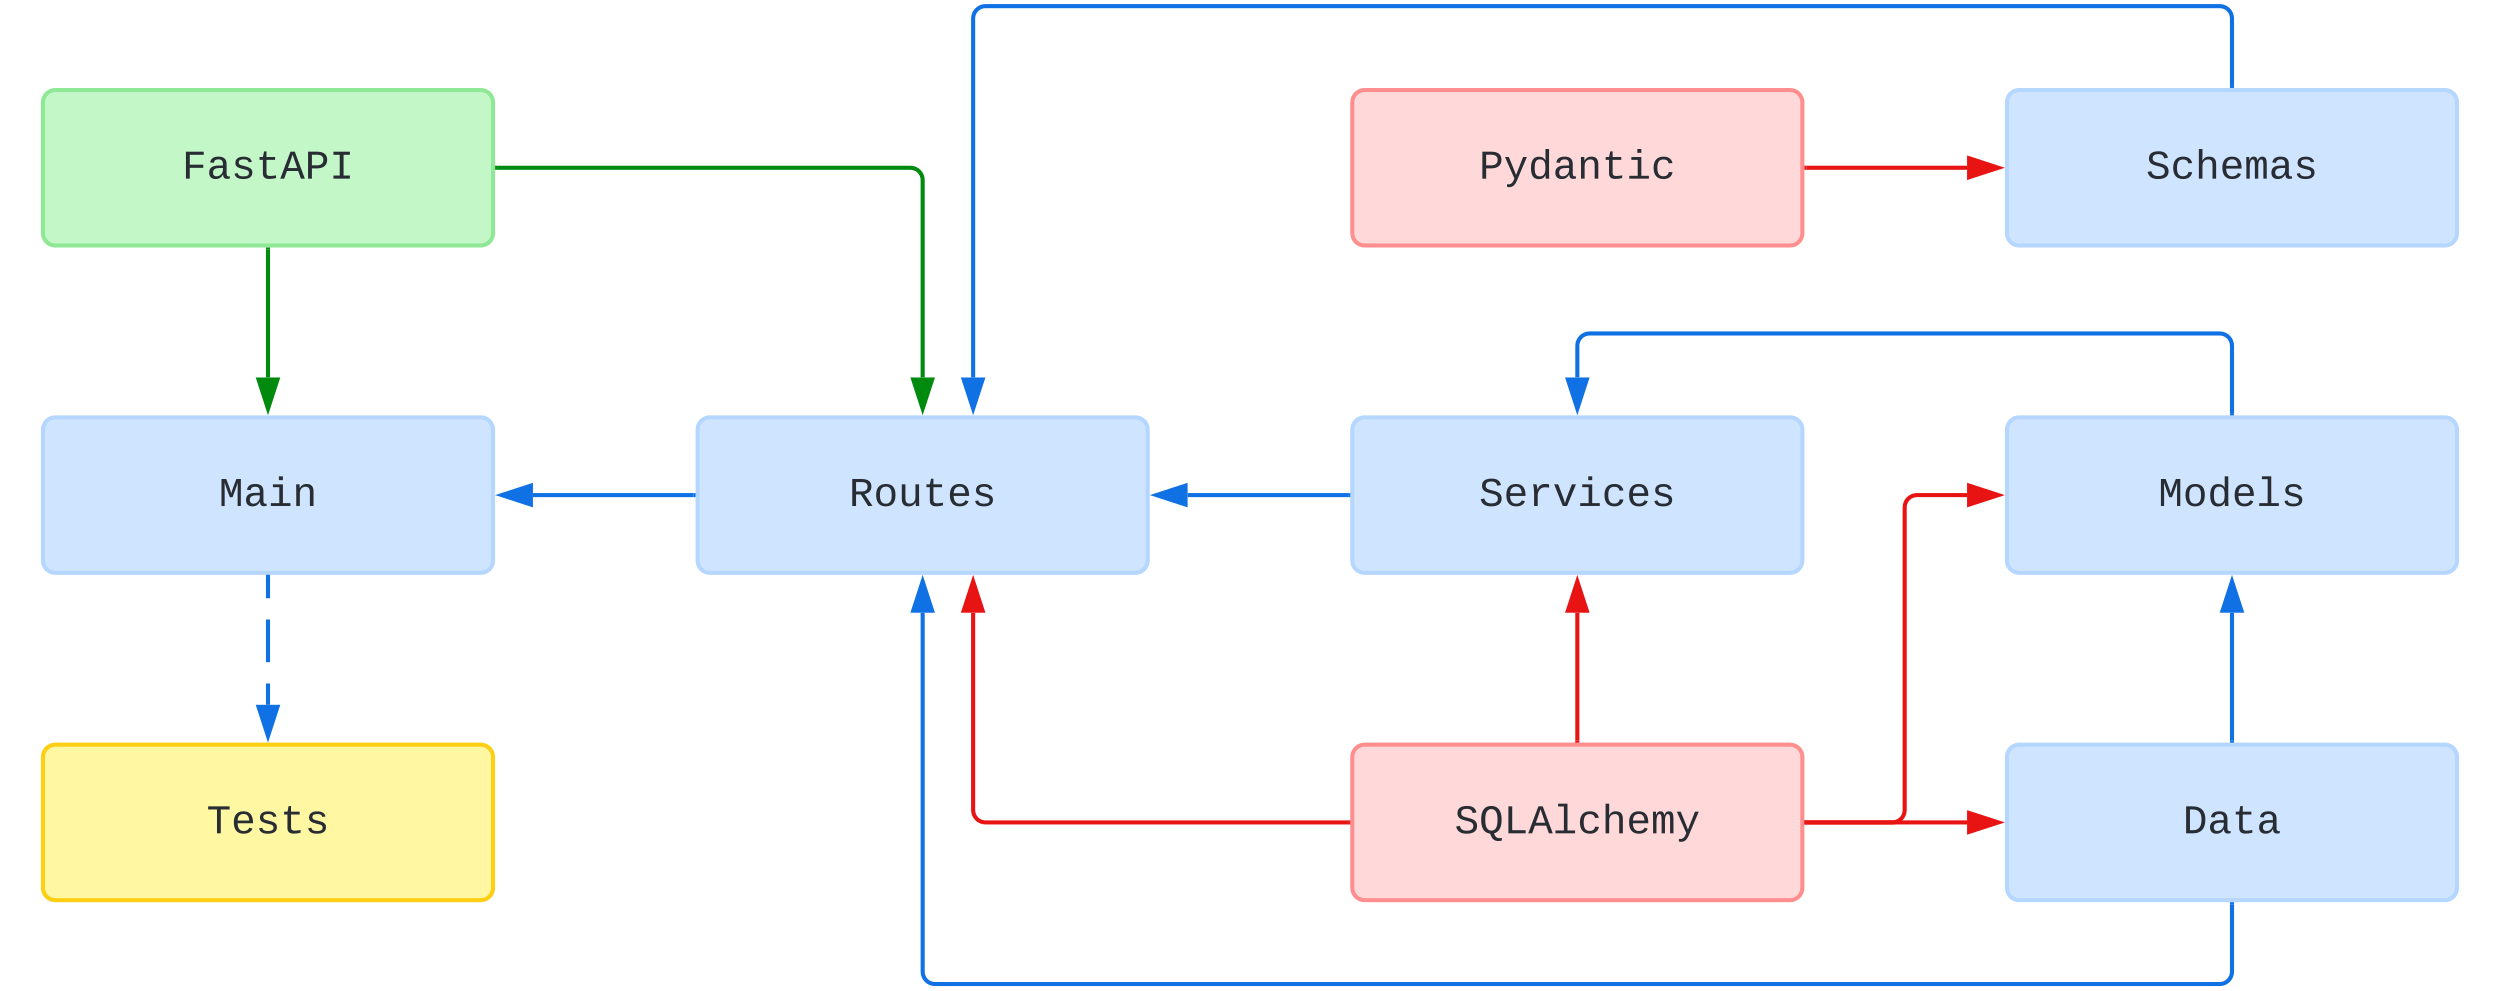
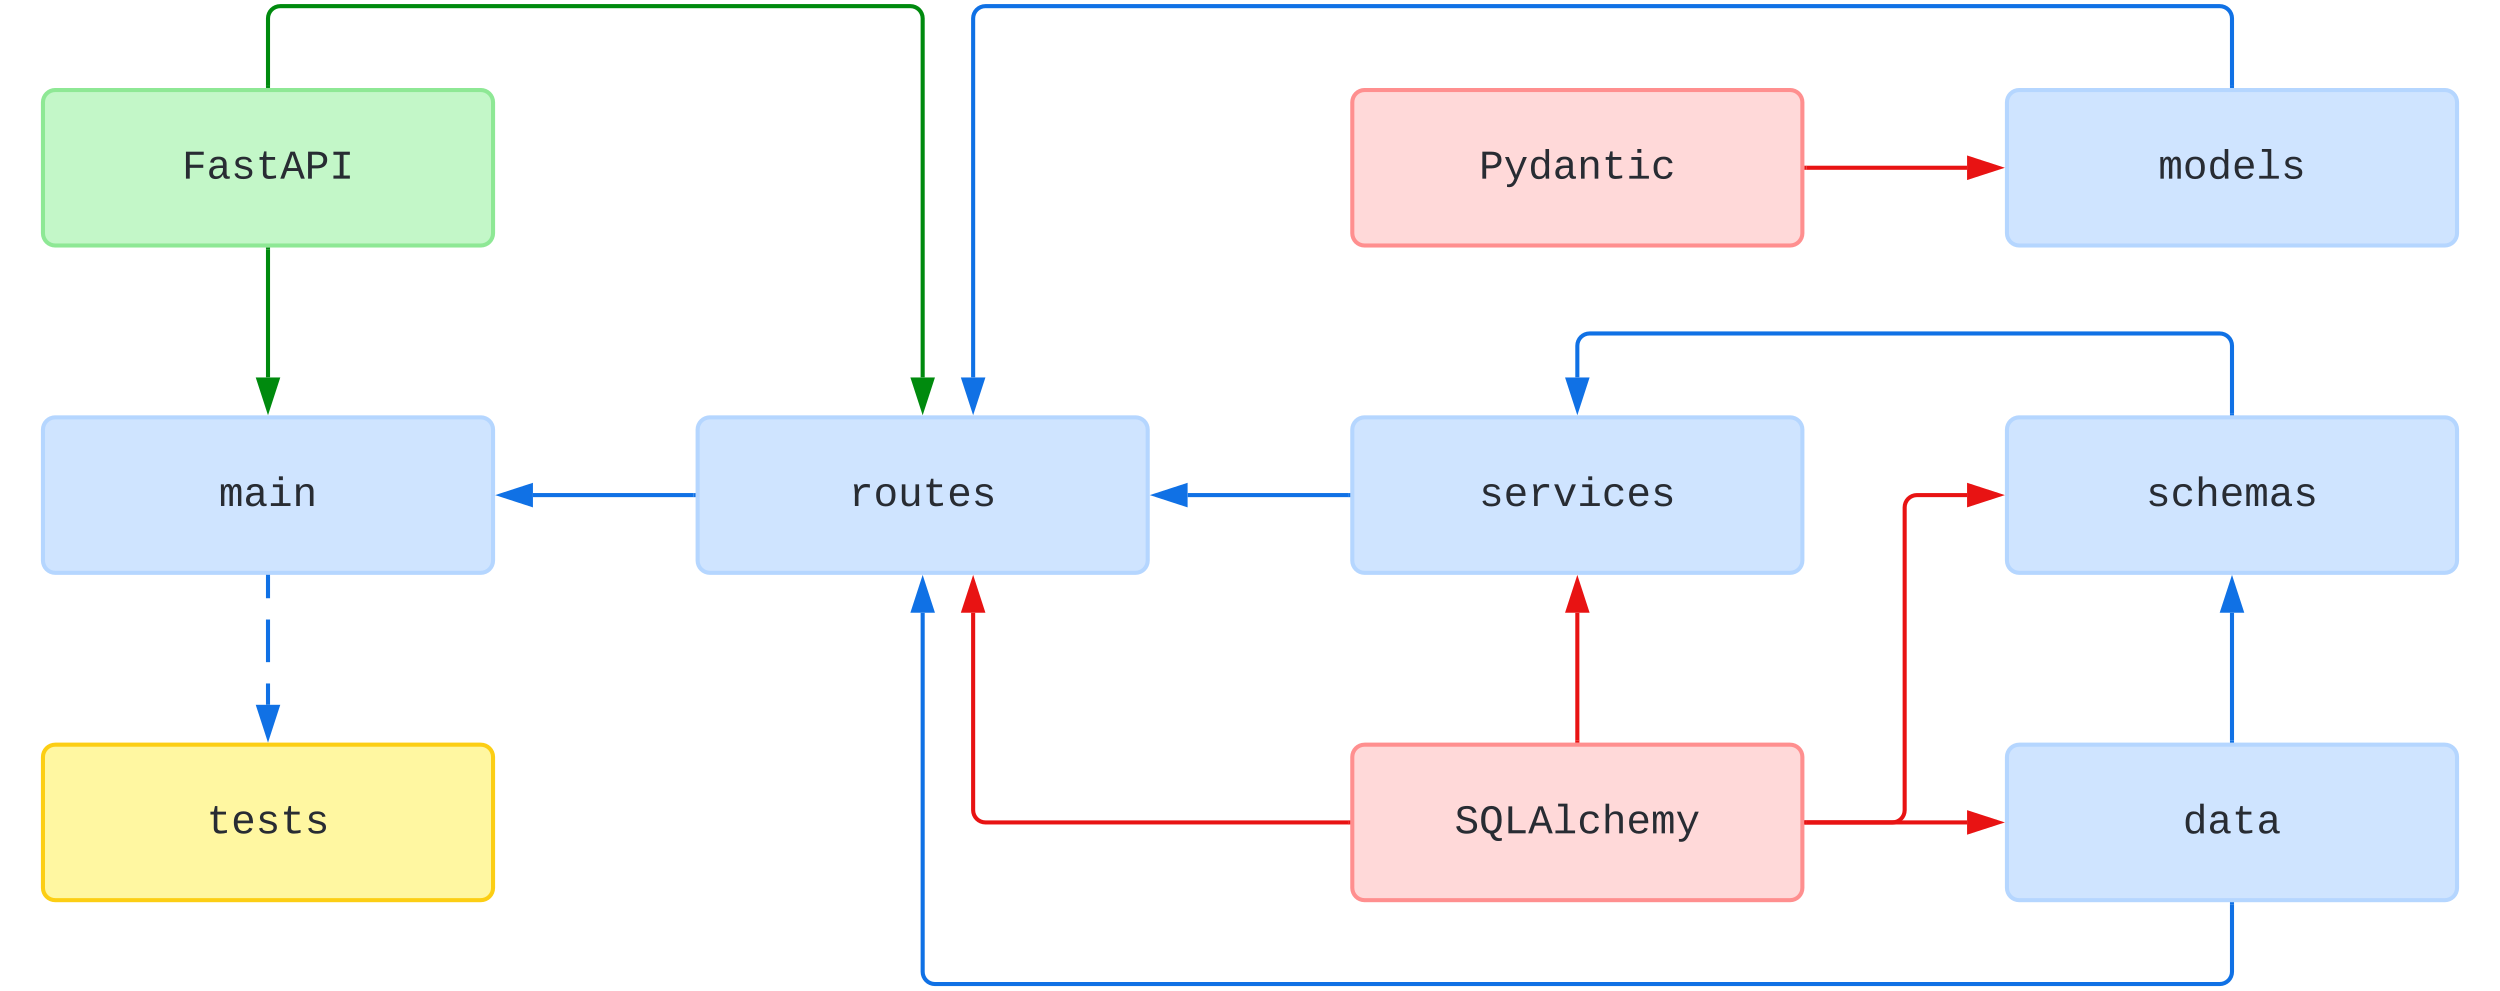
<svg xmlns="http://www.w3.org/2000/svg" xmlns:ns1="lucid" xmlns:xlink="http://www.w3.org/1999/xlink" width="1222" height="484">
  <g transform="translate(-59 124)" ns1:page-tab-id="0_0">
    <path d="M80 86a6 6 0 0 1 6-6h208a6 6 0 0 1 6 6v64a6 6 0 0 1-6 6H86a6 6 0 0 1-6-6z" stroke="#b5d6ff" stroke-width="2" fill="#cfe4ff" />
    <use xlink:href="#a" transform="matrix(1,0,0,1,88,88) translate(77.99609 35.32227)" />
    <path d="M400 86a6 6 0 0 1 6-6h208a6 6 0 0 1 6 6v64a6 6 0 0 1-6 6H406a6 6 0 0 1-6-6z" stroke="#b5d6ff" stroke-width="2" fill="#cfe4ff" />
    <use xlink:href="#b" transform="matrix(1,0,0,1,408,88) translate(65.99414 35.32227)" />
    <path d="M720 86a6 6 0 0 1 6-6h208a6 6 0 0 1 6 6v64a6 6 0 0 1-6 6H726a6 6 0 0 1-6-6z" stroke="#b5d6ff" stroke-width="2" fill="#cfe4ff" />
    <use xlink:href="#c" transform="matrix(1,0,0,1,728,88) translate(53.99219 35.32227)" />
    <path d="M1040 246a6 6 0 0 1 6-6h208a6 6 0 0 1 6 6v64a6 6 0 0 1-6 6h-208a6 6 0 0 1-6-6z" stroke="#b5d6ff" stroke-width="2" fill="#cfe4ff" />
    <use xlink:href="#d" transform="matrix(1,0,0,1,1048,248) translate(77.99609 35.32227)" />
    <path d="M1040 86a6 6 0 0 1 6-6h208a6 6 0 0 1 6 6v64a6 6 0 0 1-6 6h-208a6 6 0 0 1-6-6z" stroke="#b5d6ff" stroke-width="2" fill="#cfe4ff" />
-     <use xlink:href="#e" transform="matrix(1,0,0,1,1048,88) translate(65.99414 35.32227)" />
+     <use xlink:href="#e" transform="matrix(1,0,0,1,1048,88) translate(59.99316 35.32227)" />
    <path d="M1040-74a6 6 0 0 1 6-6h208a6 6 0 0 1 6 6v64a6 6 0 0 1-6 6h-208a6 6 0 0 1-6-6z" stroke="#b5d6ff" stroke-width="2" fill="#cfe4ff" />
-     <use xlink:href="#f" transform="matrix(1,0,0,1,1048,-72) translate(59.99316 35.32227)" />
+     <use xlink:href="#f" transform="matrix(1,0,0,1,1048,-72) translate(65.99414 35.32227)" />
    <path d="M80-74a6 6 0 0 1 6-6h208a6 6 0 0 1 6 6v64a6 6 0 0 1-6 6H86a6 6 0 0 1-6-6z" stroke="#8ee895" stroke-width="2" fill="#c3f7c8" />
    <use xlink:href="#g" transform="matrix(1,0,0,1,88,-72) translate(59.99316 35.32227)" />
    <path d="M190-2v62.5" stroke="#008a0e" stroke-width="2" fill="none" />
    <path d="M190.97-1.97h-1.94V-3h1.94z" stroke="#008a0e" stroke-width=".05" fill="#008a0e" />
    <path d="M190 75.76l-4.63-14.26h9.26z" stroke="#008a0e" stroke-width="2" fill="#008a0e" />
    <path d="M720 246a6 6 0 0 1 6-6h208a6 6 0 0 1 6 6v64a6 6 0 0 1-6 6H726a6 6 0 0 1-6-6z" stroke="#ff8f8f" stroke-width="2" fill="#ffd9d9" />
    <use xlink:href="#h" transform="matrix(1,0,0,1,728,248) translate(41.99023 35.32227)" />
    <path d="M942 278h78.5" stroke="#e81313" stroke-width="2" fill="none" />
    <path d="M942.03 278.98H941v-1.96h1.03z" stroke="#e81313" stroke-width=".05" fill="#e81313" />
    <path d="M1035.76 278l-14.26 4.63v-9.26z" stroke="#e81313" stroke-width="2" fill="#e81313" />
    <path d="M1150 238v-62.5" stroke="#1071e5" stroke-width="2" fill="none" />
    <path d="M1150.97 239h-1.94v-1.03h1.94z" stroke="#1071e5" stroke-width=".05" fill="#1071e5" />
    <path d="M1150 160.24l4.63 14.26h-9.27z" stroke="#1071e5" stroke-width="2" fill="#1071e5" />
    <path d="M942 278h42a6 6 0 0 0 6-6V124a6 6 0 0 1 6-6h24.5" stroke="#e81313" stroke-width="2" fill="none" />
    <path d="M942.03 278.98H941v-1.96h1.03z" stroke="#e81313" stroke-width=".05" fill="#e81313" />
    <path d="M1035.76 118l-14.26 4.64v-9.28z" stroke="#e81313" stroke-width="2" fill="#e81313" />
    <path d="M720-74a6 6 0 0 1 6-6h208a6 6 0 0 1 6 6v64a6 6 0 0 1-6 6H726a6 6 0 0 1-6-6z" stroke="#ff8f8f" stroke-width="2" fill="#ffd9d9" />
    <use xlink:href="#i" transform="matrix(1,0,0,1,728,-72) translate(53.99219 35.32227)" />
    <path d="M942-42h78.5" stroke="#e81313" stroke-width="2" fill="none" />
    <path d="M942.03-41.02H941v-1.95h1.03z" stroke="#e81313" stroke-width=".05" fill="#e81313" />
    <path d="M1035.76-42l-14.26 4.63v-9.27z" stroke="#e81313" stroke-width="2" fill="#e81313" />
    <path d="M830 238v-62.5" stroke="#e81313" stroke-width="2" fill="none" />
    <path d="M830.98 239H829v-1.03H831z" stroke="#e81313" stroke-width=".05" fill="#e81313" />
    <path d="M830 160.24l4.63 14.26h-9.26z" stroke="#e81313" stroke-width="2" fill="#e81313" />
    <path d="M1150 78V45a6 6 0 0 0-6-6H836a6 6 0 0 0-6 6v15.5" stroke="#1071e5" stroke-width="2" fill="none" />
    <path d="M1150.97 79h-1.94v-1.03h1.94z" stroke="#1071e5" stroke-width=".05" fill="#1071e5" />
    <path d="M830 75.76l-4.63-14.26h9.26z" stroke="#1071e5" stroke-width="2" fill="#1071e5" />
-     <path d="M302-42h202a6 6 0 0 1 6 6v96.5" stroke="#008a0e" stroke-width="2" fill="none" />
-     <path d="M302.03-41.02H301v-1.95h1.03z" stroke="#008a0e" stroke-width=".05" fill="#008a0e" />
+     <path d="M190-82v-33a6 6 0 0 1 6-6h308a6 6 0 0 1 6 6V60.5" stroke="#008a0e" stroke-width="2" fill="none" />
+     <path d="M190.97-81h-1.94v-1.03h1.94z" stroke="#008a0e" stroke-width=".05" fill="#008a0e" />
    <path d="M510 75.76l-4.63-14.26h9.26z" stroke="#008a0e" stroke-width="2" fill="#008a0e" />
    <path d="M718 278H540.67a6 6 0 0 1-6-6v-96.5" stroke="#e81313" stroke-width="2" fill="none" />
    <path d="M719 278.98h-1.03v-1.96H719z" stroke="#e81313" stroke-width=".05" fill="#e81313" />
    <path d="M534.67 160.24l4.63 14.26h-9.27z" stroke="#e81313" stroke-width="2" fill="#e81313" />
    <path d="M1150-82v-33a6 6 0 0 0-6-6H540.67a6 6 0 0 0-6 6V60.5" stroke="#1071e5" stroke-width="2" fill="none" />
    <path d="M1150.97-81h-1.94v-1.03h1.94z" stroke="#1071e5" stroke-width=".05" fill="#1071e5" />
    <path d="M534.67 75.76l-4.64-14.26h9.27z" stroke="#1071e5" stroke-width="2" fill="#1071e5" />
    <path d="M718 118h-78.5" stroke="#1071e5" stroke-width="2" fill="none" />
    <path d="M719 118.97h-1.03v-1.94H719z" stroke="#1071e5" stroke-width=".05" fill="#1071e5" />
    <path d="M624.24 118l14.26-4.64v9.28z" stroke="#1071e5" stroke-width="2" fill="#1071e5" />
    <path d="M398 118h-78.5" stroke="#1071e5" stroke-width="2" fill="none" />
    <path d="M399 118.97h-1.03v-1.94H399z" stroke="#1071e5" stroke-width=".05" fill="#1071e5" />
    <path d="M304.24 118l14.26-4.64v9.28z" stroke="#1071e5" stroke-width="2" fill="#1071e5" />
    <path d="M1150 318v33a6 6 0 0 1-6 6H516a6 6 0 0 1-6-6V175.5" stroke="#1071e5" stroke-width="2" fill="none" />
    <path d="M1150.97 318.03h-1.94V317h1.94z" stroke="#1071e5" stroke-width=".05" fill="#1071e5" />
    <path d="M510 160.24l4.63 14.26h-9.26z" stroke="#1071e5" stroke-width="2" fill="#1071e5" />
    <path d="M80 246a6 6 0 0 1 6-6h208a6 6 0 0 1 6 6v64a6 6 0 0 1-6 6H86a6 6 0 0 1-6-6z" stroke="#fcce14" stroke-width="2" fill="#fff7a1" />
    <use xlink:href="#j" transform="matrix(1,0,0,1,88,248) translate(71.99512 35.32227)" />
    <path d="M190 158v10.42m0 10.4v20.84m0 10.42v10.42" stroke="#1071e5" stroke-width="2" fill="none" />
    <path d="M190.97 158.03h-1.94V157h1.94z" stroke="#1071e5" stroke-width=".05" fill="#1071e5" />
    <path d="M190 235.76l-4.63-14.26h9.26z" stroke="#1071e5" stroke-width="2" fill="#1071e5" />
    <defs>
-       <path fill="#282c33" d="M285-1169c8 382 2 780 4 1169H129v-1349h237c86 239 188 461 253 720 69-258 169-481 255-720h225V0H937c2-390-5-788 6-1169-75 255-170 488-259 729H547c-90-240-185-475-262-729" id="k" />
+       <path fill="#282c33" d="M904-1102c199 0 220 177 220 381V0H956v-686c-3-114 0-215-60-264-70-33-125-4-158 71-26 56-39 140-39 252V0H531v-686c-3-114-1-215-61-264-78-41-136 24-157 84-24 69-39 159-39 259V0H105c-3-360 6-732-6-1082h149c6 50 3 123 8 175 36-100 83-195 216-195 135 0 166 79 196 196 42-105 93-196 236-196" id="k" />
      <path fill="#282c33" d="M1000-272c3 95 12 159 101 161 21 0 41-3 59-7V-6c-44 10-86 16-139 16-141 2-191-84-197-217h-6C748-76 648 20 446 20c-207 0-318-120-318-322 0-266 194-348 454-354l236-4c12-191-40-305-222-305-140 0-220 47-232 172l-188-17c33-204 181-292 423-292 255 0 401 118 401 364v466zm-683-27c0 109 63 184 175 182 166-3 259-96 306-217 24-65 20-120 20-200-232 7-501-28-501 235" id="l" />
      <path fill="#282c33" d="M745-142h380V0H143v-142h422v-798H246v-142h499v940zM545-1292v-192h200v192H545" id="m" />
      <path fill="#282c33" d="M706-1102c241 0 344 136 343 381V0H868v-695c1-168-57-273-220-268-190 6-283 138-283 336V0H185c-3-360 6-732-6-1082h170c4 54 7 126 8 185h3c63-121 164-204 346-205" id="n" />
      <g id="a">
        <use transform="matrix(0.009765625,0,0,0.009765625,0,0)" xlink:href="#k" />
        <use transform="matrix(0.009765625,0,0,0.009765625,12.00195,0)" xlink:href="#l" />
        <use transform="matrix(0.009765625,0,0,0.009765625,24.00391,0)" xlink:href="#m" />
        <use transform="matrix(0.009765625,0,0,0.009765625,36.00586,0)" xlink:href="#n" />
      </g>
-       <path fill="#282c33" d="M1121-976c0 225-142 341-344 379L1177 0H957L591-575H353V0H162v-1349h482c281 3 477 100 477 373zM633-726c181-1 296-73 296-247 0-149-101-223-304-223H353v470h280" id="o" />
+       <path fill="#282c33" d="M839-1102c70 0 148 7 206 17v167c-112-18-268-36-363 15-129 69-208 203-208 395V0H294c-10-367 32-789-52-1082h171c21 75 41 161 48 250h5c67-152 152-270 373-270" id="o" />
      <path fill="#282c33" d="M615-1102c343 0 484 203 482 560-1 347-147 562-488 562-336 0-475-219-479-562-4-349 156-560 485-560zm-8 989c240 0 301-180 301-429 0-245-55-427-290-427-236 0-299 181-299 427 0 243 61 429 288 429" id="p" />
      <path fill="#282c33" d="M528 20c-247 0-343-132-343-381v-721h180v686c-4 177 45 284 224 277 194-8 279-136 279-336v-627h181c3 360-6 732 6 1082H885c-4-54-7-126-8-185h-3C809-64 714 20 528 20" id="q" />
      <path fill="#282c33" d="M682 16c-209 0-323-80-324-285v-671H190v-142h170l58-282h120v282h432v142H538v652c2 114 60 155 182 155 106 0 209-16 297-34v137C921-4 806 16 682 16" id="r" />
      <path fill="#282c33" d="M617-1102c355 0 481 238 477 599H322c5 222 84 388 301 388 144 0 244-59 284-166l158 45C1002-72 854 20 623 20c-342 0-490-220-490-568 0-346 151-554 484-554zm291 461c-18-192-90-328-289-328-194 0-287 128-295 328h584" id="s" />
      <path fill="#282c33" d="M873-819c-18-114-119-146-250-146-163 0-245 50-245 151 0 151 170 148 294 185 182 54 388 94 388 320 0 240-189 325-439 329-245 4-410-69-454-268l159-31c24 133 136 168 295 165 144-2 270-31 270-171 0-164-195-160-331-202-167-52-350-87-350-299 0-218 173-315 413-313 220 2 373 77 412 260" id="t" />
      <g id="b">
        <use transform="matrix(0.009765625,0,0,0.009765625,0,0)" xlink:href="#o" />
        <use transform="matrix(0.009765625,0,0,0.009765625,12.00195,0)" xlink:href="#p" />
        <use transform="matrix(0.009765625,0,0,0.009765625,24.00391,0)" xlink:href="#q" />
        <use transform="matrix(0.009765625,0,0,0.009765625,36.00586,0)" xlink:href="#r" />
        <use transform="matrix(0.009765625,0,0,0.009765625,48.00781,0)" xlink:href="#s" />
        <use transform="matrix(0.009765625,0,0,0.009765625,60.00977,0)" xlink:href="#t" />
      </g>
-       <path fill="#282c33" d="M614-1226c-167 1-283 53-283 213 0 183 186 193 334 234 230 63 463 120 463 409 0 286-219 387-518 390C309 23 131-98 79-338l185-37c34 165 149 248 351 246 184-2 324-58 324-238 0-203-207-221-372-266-210-57-422-111-422-377 0-267 201-356 470-360 279-5 430 101 480 324l-188 33c-28-141-121-215-293-213" id="u" />
-       <path fill="#282c33" d="M839-1102c70 0 148 7 206 17v167c-112-18-268-36-363 15-129 69-208 203-208 395V0H294c-10-367 32-789-52-1082h171c21 75 41 161 48 250h5c67-152 152-270 373-270" id="v" />
-       <path fill="#282c33" d="M715 0H502L69-1082h202c94 253 197 500 285 758 19 57 36 126 52 183 96-335 234-626 350-941h201" id="w" />
-       <path fill="#282c33" d="M631 20c-350 0-501-215-501-562 0-355 162-560 502-560 250 0 399 118 446 323l-192 14c-23-124-109-196-262-196-242 0-305 171-305 415 1 245 61 427 304 427 151 0 248-77 267-215l190 12C1039-107 883 20 631 20" id="x" />
+       <path fill="#282c33" d="M715 0H502L69-1082h202c94 253 197 500 285 758 19 57 36 126 52 183 96-335 234-626 350-941h201" id="u" />
+       <path fill="#282c33" d="M631 20c-350 0-501-215-501-562 0-355 162-560 502-560 250 0 399 118 446 323l-192 14c-23-124-109-196-262-196-242 0-305 171-305 415 1 245 61 427 304 427 151 0 248-77 267-215l190 12C1039-107 883 20 631 20" id="v" />
      <g id="c">
-         <use transform="matrix(0.009765625,0,0,0.009765625,0,0)" xlink:href="#u" />
+         <use transform="matrix(0.009765625,0,0,0.009765625,0,0)" xlink:href="#t" />
        <use transform="matrix(0.009765625,0,0,0.009765625,12.00195,0)" xlink:href="#s" />
-         <use transform="matrix(0.009765625,0,0,0.009765625,24.00391,0)" xlink:href="#v" />
-         <use transform="matrix(0.009765625,0,0,0.009765625,36.00586,0)" xlink:href="#w" />
+         <use transform="matrix(0.009765625,0,0,0.009765625,24.00391,0)" xlink:href="#o" />
+         <use transform="matrix(0.009765625,0,0,0.009765625,36.00586,0)" xlink:href="#u" />
        <use transform="matrix(0.009765625,0,0,0.009765625,48.00781,0)" xlink:href="#m" />
-         <use transform="matrix(0.009765625,0,0,0.009765625,60.00977,0)" xlink:href="#x" />
+         <use transform="matrix(0.009765625,0,0,0.009765625,60.00977,0)" xlink:href="#v" />
        <use transform="matrix(0.009765625,0,0,0.009765625,72.01172,0)" xlink:href="#s" />
        <use transform="matrix(0.009765625,0,0,0.009765625,84.01367,0)" xlink:href="#t" />
      </g>
-       <path fill="#282c33" d="M473-1349c438-1 655 221 652 661C1122-268 945-8 532 0H162v-1349h311zm42 1193c308-4 416-205 418-532 2-330-131-509-459-505H353v1037h162" id="y" />
+       <path fill="#282c33" d="M865-914c-3-187-2-380-2-570h180v1261c0 76 1 155 6 223H877c-8-49-9-116-10-174h-5C801-44 708 26 530 26c-135 0-234-46-297-139s-95-232-95-419c0-377 131-566 392-566 176 0 271 63 335 184zm-286-51c-222 0-255 197-255 427 0 229 31 425 253 425 237 0 286-195 286-441 0-238-52-411-284-411" id="w" />
      <g id="d">
-         <use transform="matrix(0.009765625,0,0,0.009765625,0,0)" xlink:href="#y" />
+         <use transform="matrix(0.009765625,0,0,0.009765625,0,0)" xlink:href="#w" />
        <use transform="matrix(0.009765625,0,0,0.009765625,12.00195,0)" xlink:href="#l" />
        <use transform="matrix(0.009765625,0,0,0.009765625,24.00391,0)" xlink:href="#r" />
        <use transform="matrix(0.009765625,0,0,0.009765625,36.00586,0)" xlink:href="#l" />
      </g>
-       <path fill="#282c33" d="M865-914c-3-187-2-380-2-570h180v1261c0 76 1 155 6 223H877c-8-49-9-116-10-174h-5C801-44 708 26 530 26c-135 0-234-46-297-139s-95-232-95-419c0-377 131-566 392-566 176 0 271 63 335 184zm-286-51c-222 0-255 197-255 427 0 229 31 425 253 425 237 0 286-195 286-441 0-238-52-411-284-411" id="z" />
-       <path fill="#282c33" d="M736-142h380V0H134v-142h422v-1200H267v-142h469v1342" id="A" />
+       <path fill="#282c33" d="M648-963c-190 6-283 138-283 336V0H185v-1484h181c-2 197 6 404-9 587h3c62-120 159-205 339-205 242 0 351 135 350 381V0H868v-695c1-168-57-273-220-268" id="x" />
      <g id="e">
-         <use transform="matrix(0.009765625,0,0,0.009765625,0,0)" xlink:href="#k" />
-         <use transform="matrix(0.009765625,0,0,0.009765625,12.00195,0)" xlink:href="#p" />
-         <use transform="matrix(0.009765625,0,0,0.009765625,24.00391,0)" xlink:href="#z" />
+         <use transform="matrix(0.009765625,0,0,0.009765625,0,0)" xlink:href="#t" />
+         <use transform="matrix(0.009765625,0,0,0.009765625,12.00195,0)" xlink:href="#v" />
+         <use transform="matrix(0.009765625,0,0,0.009765625,24.00391,0)" xlink:href="#x" />
        <use transform="matrix(0.009765625,0,0,0.009765625,36.00586,0)" xlink:href="#s" />
-         <use transform="matrix(0.009765625,0,0,0.009765625,48.00781,0)" xlink:href="#A" />
-         <use transform="matrix(0.009765625,0,0,0.009765625,60.00977,0)" xlink:href="#t" />
-       </g>
-       <path fill="#282c33" d="M648-963c-190 6-283 138-283 336V0H185v-1484h181c-2 197 6 404-9 587h3c62-120 159-205 339-205 242 0 351 135 350 381V0H868v-695c1-168-57-273-220-268" id="B" />
-       <path fill="#282c33" d="M904-1102c199 0 220 177 220 381V0H956v-686c-3-114 0-215-60-264-70-33-125-4-158 71-26 56-39 140-39 252V0H531v-686c-3-114-1-215-61-264-78-41-136 24-157 84-24 69-39 159-39 259V0H105c-3-360 6-732-6-1082h149c6 50 3 123 8 175 36-100 83-195 216-195 135 0 166 79 196 196 42-105 93-196 236-196" id="C" />
-       <g id="f">
-         <use transform="matrix(0.009765625,0,0,0.009765625,0,0)" xlink:href="#u" />
-         <use transform="matrix(0.009765625,0,0,0.009765625,12.00195,0)" xlink:href="#x" />
-         <use transform="matrix(0.009765625,0,0,0.009765625,24.00391,0)" xlink:href="#B" />
-         <use transform="matrix(0.009765625,0,0,0.009765625,36.00586,0)" xlink:href="#s" />
-         <use transform="matrix(0.009765625,0,0,0.009765625,48.00781,0)" xlink:href="#C" />
+         <use transform="matrix(0.009765625,0,0,0.009765625,48.00781,0)" xlink:href="#k" />
        <use transform="matrix(0.009765625,0,0,0.009765625,60.00977,0)" xlink:href="#l" />
        <use transform="matrix(0.009765625,0,0,0.009765625,72.01172,0)" xlink:href="#t" />
      </g>
-       <path fill="#282c33" d="M385-1193v494h676v158H385V0H194v-1349h891v156H385" id="D" />
-       <path fill="#282c33" d="M1034 0L896-382H333L196 0H0l510-1349h217L1228 0h-194zM847-531c-77-225-157-447-231-674-69 231-154 451-232 674h463" id="E" />
-       <path fill="#282c33" d="M622-1349c296 4 497 117 497 404 0 282-193 424-485 431H353V0H162v-1349h460zm-15 684c195-3 320-88 320-277 0-184-129-255-328-254H353v531h254" id="F" />
-       <path fill="#282c33" d="M202-1349h823v156H709v1037h316V0H202v-156h316v-1037H202v-156" id="G" />
+       <path fill="#282c33" d="M736-142h380V0H134v-142h422v-1200H267v-142h469v1342" id="y" />
+       <g id="f">
+         <use transform="matrix(0.009765625,0,0,0.009765625,0,0)" xlink:href="#k" />
+         <use transform="matrix(0.009765625,0,0,0.009765625,12.00195,0)" xlink:href="#p" />
+         <use transform="matrix(0.009765625,0,0,0.009765625,24.00391,0)" xlink:href="#w" />
+         <use transform="matrix(0.009765625,0,0,0.009765625,36.00586,0)" xlink:href="#s" />
+         <use transform="matrix(0.009765625,0,0,0.009765625,48.00781,0)" xlink:href="#y" />
+         <use transform="matrix(0.009765625,0,0,0.009765625,60.00977,0)" xlink:href="#t" />
+       </g>
+       <path fill="#282c33" d="M385-1193v494h676v158H385V0H194v-1349h891v156H385" id="z" />
+       <path fill="#282c33" d="M1034 0L896-382H333L196 0H0l510-1349h217L1228 0h-194zM847-531c-77-225-157-447-231-674-69 231-154 451-232 674h463" id="A" />
+       <path fill="#282c33" d="M622-1349c296 4 497 117 497 404 0 282-193 424-485 431H353V0H162v-1349h460zm-15 684c195-3 320-88 320-277 0-184-129-255-328-254H353v531h254" id="B" />
+       <path fill="#282c33" d="M202-1349h823v156H709v1037h316V0H202v-156h316v-1037H202v-156" id="C" />
      <g id="g">
-         <use transform="matrix(0.009765625,0,0,0.009765625,0,0)" xlink:href="#D" />
+         <use transform="matrix(0.009765625,0,0,0.009765625,0,0)" xlink:href="#z" />
        <use transform="matrix(0.009765625,0,0,0.009765625,12.00195,0)" xlink:href="#l" />
        <use transform="matrix(0.009765625,0,0,0.009765625,24.00391,0)" xlink:href="#t" />
        <use transform="matrix(0.009765625,0,0,0.009765625,36.00586,0)" xlink:href="#r" />
-         <use transform="matrix(0.009765625,0,0,0.009765625,48.00781,0)" xlink:href="#E" />
-         <use transform="matrix(0.009765625,0,0,0.009765625,60.00977,0)" xlink:href="#F" />
-         <use transform="matrix(0.009765625,0,0,0.009765625,72.01172,0)" xlink:href="#G" />
+         <use transform="matrix(0.009765625,0,0,0.009765625,48.00781,0)" xlink:href="#A" />
+         <use transform="matrix(0.009765625,0,0,0.009765625,60.00977,0)" xlink:href="#B" />
+         <use transform="matrix(0.009765625,0,0,0.009765625,72.01172,0)" xlink:href="#C" />
      </g>
-       <path fill="#282c33" d="M102-681c0-398 126-689 513-689 165 0 291 58 379 174s132 287 132 515c0 353-105 610-380 685 49 143 111 234 276 240 36 1 86-7 115-13v134c-94 24-238 34-327-3-143-59-210-191-259-346-336-41-449-320-449-697zm749 406c94-160 97-656-5-807-57-85-130-132-231-132-104 0-178 47-234 132-101 153-99 655 1 809 57 89 130 138 232 138 109 0 184-49 237-140" id="H" />
-       <path fill="#282c33" d="M237 0v-1349h191v1193h672V0H237" id="I" />
-       <path fill="#282c33" d="M168 279c222 39 310-114 368-290L66-1082h192c120 299 249 590 362 896 115-301 235-597 351-896h190L705 0c-65 164-130 320-275 396-67 36-177 35-262 18V279" id="J" />
+       <path fill="#282c33" d="M614-1226c-167 1-283 53-283 213 0 183 186 193 334 234 230 63 463 120 463 409 0 286-219 387-518 390C309 23 131-98 79-338l185-37c34 165 149 248 351 246 184-2 324-58 324-238 0-203-207-221-372-266-210-57-422-111-422-377 0-267 201-356 470-360 279-5 430 101 480 324l-188 33c-28-141-121-215-293-213" id="D" />
+       <path fill="#282c33" d="M102-681c0-398 126-689 513-689 165 0 291 58 379 174s132 287 132 515c0 353-105 610-380 685 49 143 111 234 276 240 36 1 86-7 115-13v134c-94 24-238 34-327-3-143-59-210-191-259-346-336-41-449-320-449-697zm749 406c94-160 97-656-5-807-57-85-130-132-231-132-104 0-178 47-234 132-101 153-99 655 1 809 57 89 130 138 232 138 109 0 184-49 237-140" id="E" />
+       <path fill="#282c33" d="M237 0v-1349h191v1193h672V0H237" id="F" />
+       <path fill="#282c33" d="M168 279c222 39 310-114 368-290L66-1082h192c120 299 249 590 362 896 115-301 235-597 351-896h190L705 0c-65 164-130 320-275 396-67 36-177 35-262 18V279" id="G" />
      <g id="h">
-         <use transform="matrix(0.009765625,0,0,0.009765625,0,0)" xlink:href="#u" />
-         <use transform="matrix(0.009765625,0,0,0.009765625,12.00195,0)" xlink:href="#H" />
-         <use transform="matrix(0.009765625,0,0,0.009765625,24.00391,0)" xlink:href="#I" />
-         <use transform="matrix(0.009765625,0,0,0.009765625,36.00586,0)" xlink:href="#E" />
-         <use transform="matrix(0.009765625,0,0,0.009765625,48.00781,0)" xlink:href="#A" />
-         <use transform="matrix(0.009765625,0,0,0.009765625,60.00977,0)" xlink:href="#x" />
-         <use transform="matrix(0.009765625,0,0,0.009765625,72.01172,0)" xlink:href="#B" />
+         <use transform="matrix(0.009765625,0,0,0.009765625,0,0)" xlink:href="#D" />
+         <use transform="matrix(0.009765625,0,0,0.009765625,12.00195,0)" xlink:href="#E" />
+         <use transform="matrix(0.009765625,0,0,0.009765625,24.00391,0)" xlink:href="#F" />
+         <use transform="matrix(0.009765625,0,0,0.009765625,36.00586,0)" xlink:href="#A" />
+         <use transform="matrix(0.009765625,0,0,0.009765625,48.00781,0)" xlink:href="#y" />
+         <use transform="matrix(0.009765625,0,0,0.009765625,60.00977,0)" xlink:href="#v" />
+         <use transform="matrix(0.009765625,0,0,0.009765625,72.01172,0)" xlink:href="#x" />
        <use transform="matrix(0.009765625,0,0,0.009765625,84.01367,0)" xlink:href="#s" />
-         <use transform="matrix(0.009765625,0,0,0.009765625,96.01562,0)" xlink:href="#C" />
-         <use transform="matrix(0.009765625,0,0,0.009765625,108.0176,0)" xlink:href="#J" />
+         <use transform="matrix(0.009765625,0,0,0.009765625,96.01562,0)" xlink:href="#k" />
+         <use transform="matrix(0.009765625,0,0,0.009765625,108.0176,0)" xlink:href="#G" />
      </g>
      <g id="i">
-         <use transform="matrix(0.009765625,0,0,0.009765625,0,0)" xlink:href="#F" />
-         <use transform="matrix(0.009765625,0,0,0.009765625,12.00195,0)" xlink:href="#J" />
-         <use transform="matrix(0.009765625,0,0,0.009765625,24.00391,0)" xlink:href="#z" />
+         <use transform="matrix(0.009765625,0,0,0.009765625,0,0)" xlink:href="#B" />
+         <use transform="matrix(0.009765625,0,0,0.009765625,12.00195,0)" xlink:href="#G" />
+         <use transform="matrix(0.009765625,0,0,0.009765625,24.00391,0)" xlink:href="#w" />
        <use transform="matrix(0.009765625,0,0,0.009765625,36.00586,0)" xlink:href="#l" />
        <use transform="matrix(0.009765625,0,0,0.009765625,48.00781,0)" xlink:href="#n" />
        <use transform="matrix(0.009765625,0,0,0.009765625,60.00977,0)" xlink:href="#r" />
        <use transform="matrix(0.009765625,0,0,0.009765625,72.01172,0)" xlink:href="#m" />
-         <use transform="matrix(0.009765625,0,0,0.009765625,84.01367,0)" xlink:href="#x" />
+         <use transform="matrix(0.009765625,0,0,0.009765625,84.01367,0)" xlink:href="#v" />
      </g>
-       <path fill="#282c33" d="M709-1193V0H519v-1193H76v-156h1076v156H709" id="K" />
      <g id="j">
-         <use transform="matrix(0.009765625,0,0,0.009765625,0,0)" xlink:href="#K" />
+         <use transform="matrix(0.009765625,0,0,0.009765625,0,0)" xlink:href="#r" />
        <use transform="matrix(0.009765625,0,0,0.009765625,12.00195,0)" xlink:href="#s" />
        <use transform="matrix(0.009765625,0,0,0.009765625,24.00391,0)" xlink:href="#t" />
        <use transform="matrix(0.009765625,0,0,0.009765625,36.00586,0)" xlink:href="#r" />
        <use transform="matrix(0.009765625,0,0,0.009765625,48.00781,0)" xlink:href="#t" />
      </g>
    </defs>
  </g>
</svg>
